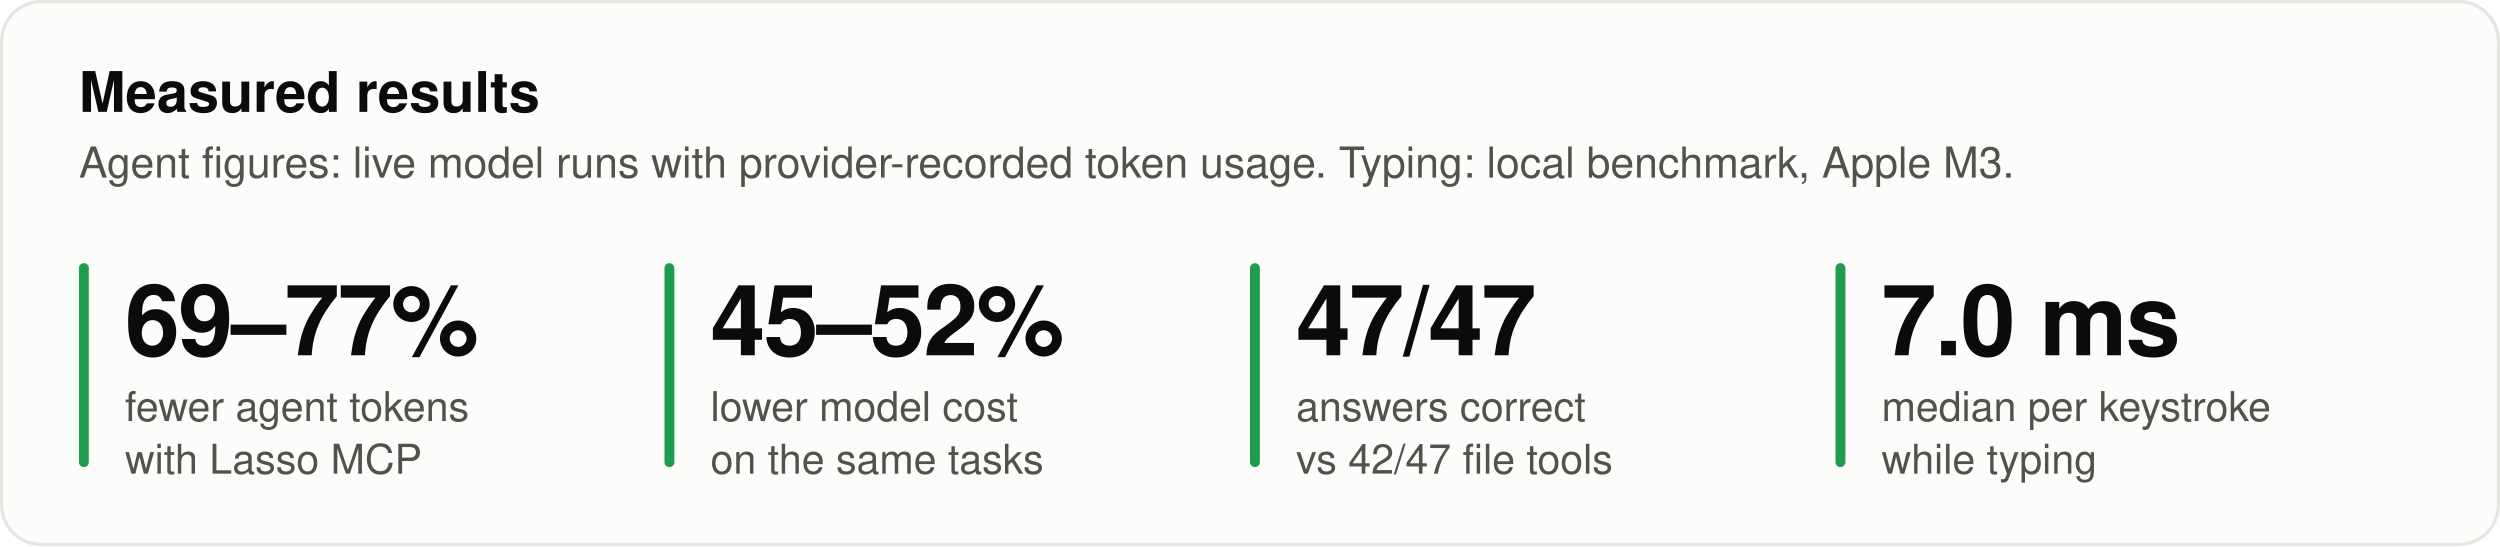
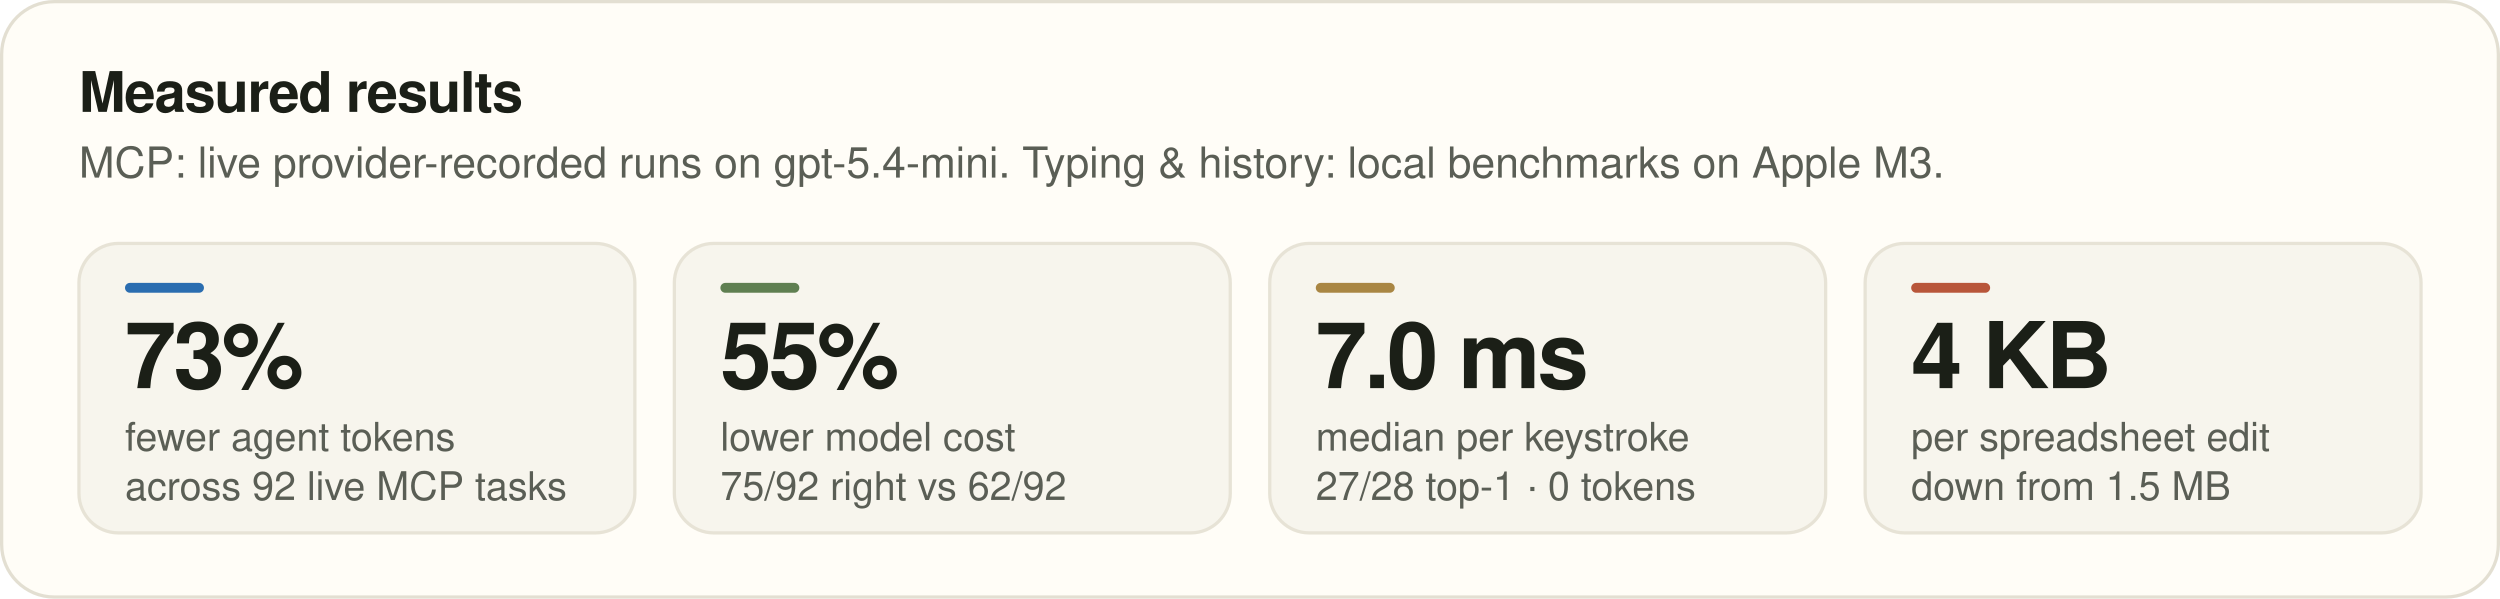
- <svg xmlns="http://www.w3.org/2000/svg" width="760" height="166" viewBox="0 0 760 166" role="img" aria-labelledby="t d">
+ <svg xmlns="http://www.w3.org/2000/svg" width="760" height="182" viewBox="0 0 760 182" role="img" aria-labelledby="t d">
  <style>
-   .surface { fill: #fcfcfb; stroke: #e6e5e1; }
-   .title { fill: #0b0b0b; font: 600 17px system-ui, -apple-system, BlinkMacSystemFont, 'Segoe UI', Helvetica, Arial, sans-serif; }
-   .subtitle { fill: #52514e; font: 13px system-ui, -apple-system, BlinkMacSystemFont, 'Segoe UI', Helvetica, Arial, sans-serif; }
-   .label { fill: #0b0b0b; font: 13px system-ui, -apple-system, BlinkMacSystemFont, 'Segoe UI', Helvetica, Arial, sans-serif; }
-   .strong { fill: #0b0b0b; font: 600 13px system-ui, -apple-system, BlinkMacSystemFont, 'Segoe UI', Helvetica, Arial, sans-serif; }
-   .value { fill: #0b0b0b; font: 600 12px system-ui, -apple-system, BlinkMacSystemFont, 'Segoe UI', Helvetica, Arial, sans-serif; }
-   .tick { fill: #6f6e69; font: 11px system-ui, -apple-system, BlinkMacSystemFont, 'Segoe UI', Helvetica, Arial, sans-serif; }
-   .grid { stroke: #e6e5e1; stroke-width: 1; }
-   .axis { stroke: #a8a7a1; stroke-width: 1; }
-   .reference { stroke: #52514e; stroke-width: 1.5; stroke-dasharray: 4 4; }
-   .series-1 { fill: #1f9d4c; }
-   .series-1-light { fill: #6abd86; }
-   .muted-bar { fill: #c9c8c2; }
-   .hero { fill: #0b0b0b; font: 700 30px system-ui, -apple-system, BlinkMacSystemFont, 'Segoe UI', Helvetica, Arial, sans-serif; letter-spacing: -0.5px; }
-   .hero-label { fill: #52514e; font: 12.5px system-ui, -apple-system, BlinkMacSystemFont, 'Segoe UI', Helvetica, Arial, sans-serif; }
-   .accent { fill: #1f9d4c; }
-   .line-1 { fill: none; stroke: #1f9d4c; stroke-width: 2.5; stroke-linejoin: round; }
-   .line-base { fill: none; stroke: #8f8e88; stroke-width: 2; stroke-linejoin: round; }
-   .dot-1 { fill: #1f9d4c; stroke: #fcfcfb; stroke-width: 2; }
-   .dot-base { fill: #8f8e88; stroke: #fcfcfb; stroke-width: 2; }
-   .area-1 { fill: #1f9d4c; fill-opacity: 0.08; }
-   .callout { fill: #0b0b0b; font: 700 15px system-ui, -apple-system, BlinkMacSystemFont, 'Segoe UI', Helvetica, Arial, sans-serif; }
-   .footnote { fill: #8f8e88; font: 11px system-ui, -apple-system, BlinkMacSystemFont, 'Segoe UI', Helvetica, Arial, sans-serif; }
+   .surface { fill: #fffdf7; stroke: #e3dfd2; }
+   .tile-bg { fill: #f7f5ed; stroke: #e7e3d6; }
+   .title { fill: #1b1f17; font: 600 17px 'Figtree', -apple-system, BlinkMacSystemFont, 'Segoe UI', Helvetica, Arial, sans-serif; letter-spacing: -0.02em; }
+   .subtitle { fill: #5a5e55; font: 13px 'Figtree', -apple-system, BlinkMacSystemFont, 'Segoe UI', Helvetica, Arial, sans-serif; }
+   .label { fill: #1b1f17; font: 13px 'Figtree', -apple-system, BlinkMacSystemFont, 'Segoe UI', Helvetica, Arial, sans-serif; }
+   .strong { fill: #1b1f17; font: 600 13px 'Figtree', -apple-system, BlinkMacSystemFont, 'Segoe UI', Helvetica, Arial, sans-serif; }
+   .value { fill: #1b1f17; font: 600 12px 'Figtree', -apple-system, BlinkMacSystemFont, 'Segoe UI', Helvetica, Arial, sans-serif; }
+   .tick { fill: #6c7067; font: 11px 'Figtree', -apple-system, BlinkMacSystemFont, 'Segoe UI', Helvetica, Arial, sans-serif; }
+   .grid { stroke: #e8e4d8; stroke-width: 1; }
+   .axis { stroke: #b8b4a6; stroke-width: 1; }
+   .reference { stroke: #6c7067; stroke-width: 1.5; stroke-dasharray: 4 4; }
+   .series-1 { fill: #2a6db0; }
+   .series-1-light { fill: #8ec5f4; }
+   .series-sage { fill: #5f7f51; }
+   .muted-bar { fill: #d0ccc0; }
+   .hero { fill: #1b1f17; font: 700 28px 'Figtree', -apple-system, BlinkMacSystemFont, 'Segoe UI', Helvetica, Arial, sans-serif; letter-spacing: -0.03em; }
+   .hero-label { fill: #5a5e55; font: 12px 'Figtree', -apple-system, BlinkMacSystemFont, 'Segoe UI', Helvetica, Arial, sans-serif; }
+   .accent { fill: #2a6db0; }
+   .accent-sage { fill: #5f7f51; }
+   .accent-rope { fill: #a98643; }
+   .accent-terra { fill: #b8563a; }
+   .line-1 { fill: none; stroke: #2a6db0; stroke-width: 2.5; stroke-linejoin: round; }
+   .line-base { fill: none; stroke: #928f85; stroke-width: 2; stroke-linejoin: round; }
+   .dot-1 { fill: #2a6db0; stroke: #fffdf7; stroke-width: 2; }
+   .dot-base { fill: #928f85; stroke: #fffdf7; stroke-width: 2; }
+   .area-1 { fill: #2a6db0; fill-opacity: 0.10; }
+   .callout { fill: #2a6db0; font: 700 14px 'Figtree', -apple-system, BlinkMacSystemFont, 'Segoe UI', Helvetica, Arial, sans-serif; }
+   .footnote { fill: #757970; font: 11px 'Figtree', -apple-system, BlinkMacSystemFont, 'Segoe UI', Helvetica, Arial, sans-serif; }
  @media (prefers-color-scheme: dark) {
-     .surface { fill: #1a1a19; stroke: #333330; }
-     .title, .label, .strong, .value, .hero { fill: #f0efec; }
-     .subtitle, .hero-label { fill: #c3c2b7; }
-     .tick { fill: #9d9c95; }
-     .grid { stroke: #333330; }
-     .axis { stroke: #6f6e69; }
-     .reference { stroke: #c3c2b7; }
-     .series-1, .accent { fill: #28a752; }
-     .series-1-light { fill: #1a6534; }
-     .muted-bar { fill: #5c5b56; }
-     .line-1 { stroke: #28a752; }
-     .line-base { stroke: #7d7c76; }
-     .dot-1 { fill: #28a752; stroke: #1a1a19; }
-     .dot-base { fill: #7d7c76; stroke: #1a1a19; }
-     .area-1 { fill: #28a752; }
-     .callout { fill: #f0efec; }
-     .footnote { fill: #7d7c76; }
+     .surface { fill: #151513; stroke: #2c2c28; }
+     .tile-bg { fill: #1c1c19; stroke: #2d2d29; }
+     .title, .label, .strong, .value, .hero { fill: #f6f4ec; }
+     .subtitle, .hero-label { fill: #a9a79f; }
+     .tick { fill: #8a8880; }
+     .grid { stroke: #282824; }
+     .axis { stroke: #57564f; }
+     .reference { stroke: #99978f; }
+     .series-1, .accent { fill: #8ec5f4; }
+     .series-1-light { fill: #3c658a; }
+     .series-sage, .accent-sage { fill: #91a984; }
+     .accent-rope { fill: #d7bd85; }
+     .accent-terra { fill: #c96749; }
+     .muted-bar { fill: #494842; }
+     .line-1 { stroke: #8ec5f4; }
+     .line-base { stroke: #76746c; }
+     .dot-1 { fill: #8ec5f4; stroke: #151513; }
+     .dot-base { fill: #76746c; stroke: #151513; }
+     .area-1 { fill: #8ec5f4; fill-opacity: 0.12; }
+     .callout { fill: #8ec5f4; }
+     .footnote { fill: #7f7d75; }
  }</style>
-   <rect class="surface" x="0.5" y="0.5" width="759" height="165" rx="12" />
+   <rect class="surface" x="0.5" y="0.5" width="759" height="181" rx="16" />
  <text x="24" y="34" class="title" text-anchor="start">Measured results</text>
-   <text x="24" y="54" class="subtitle" text-anchor="start">Agent figures: live model runs with provider-recorded token usage. Typing: local benchmark, Apple M3.</text>
-   <rect class="accent" x="24" y="80" width="3" height="62" rx="1.5" />
-   <text x="38" y="108" class="hero" text-anchor="start">69–77%</text>
-   <text x="38" y="128" class="hero-label" text-anchor="start">fewer agent tokens</text>
-   <text x="38" y="144" class="hero-label" text-anchor="start">with Lasso MCP</text>
-   <rect class="accent" x="202" y="80" width="3" height="62" rx="1.5" />
-   <text x="216" y="108" class="hero" text-anchor="start">45–52%</text>
-   <text x="216" y="128" class="hero-label" text-anchor="start">lower model cost</text>
-   <text x="216" y="144" class="hero-label" text-anchor="start">on the same tasks</text>
-   <rect class="accent" x="380" y="80" width="3" height="62" rx="1.5" />
-   <text x="394" y="108" class="hero" text-anchor="start">47/47</text>
-   <text x="394" y="128" class="hero-label" text-anchor="start">answers correct</text>
-   <text x="394" y="144" class="hero-label" text-anchor="start">vs 42/47 file tools</text>
-   <rect class="accent" x="558" y="80" width="3" height="62" rx="1.5" />
-   <text x="572" y="108" class="hero" text-anchor="start">7.0 ms</text>
-   <text x="572" y="128" class="hero-label" text-anchor="start">median per keystroke</text>
-   <text x="572" y="144" class="hero-label" text-anchor="start">while typing</text>
+   <text x="24" y="54" class="subtitle" text-anchor="start">MCP: live provider-recorded runs on gpt-5.4-mini. Typing &amp; history: local benchmarks on Apple M3.</text>
+   <rect class="tile-bg" x="24.0" y="74" width="169.0" height="88" rx="12" />
+   <rect class="accent" x="38.0" y="86" width="24" height="3" rx="1.5" />
+   <text x="38.0" y="118" class="hero" text-anchor="start">73%</text>
+   <text x="38.0" y="137" class="hero-label" text-anchor="start">fewer agent tokens</text>
+   <text x="38.0" y="152" class="hero-label" text-anchor="start">across 92 live MCP tasks</text>
+   <rect class="tile-bg" x="205.0" y="74" width="169.0" height="88" rx="12" />
+   <rect class="accent-sage" x="219.0" y="86" width="24" height="3" rx="1.5" />
+   <text x="219.0" y="118" class="hero" text-anchor="start">55%</text>
+   <text x="219.0" y="137" class="hero-label" text-anchor="start">lower model cost</text>
+   <text x="219.0" y="152" class="hero-label" text-anchor="start">75/92 right vs 62/92</text>
+   <rect class="tile-bg" x="386.0" y="74" width="169.0" height="88" rx="12" />
+   <rect class="accent-rope" x="400.0" y="86" width="24" height="3" rx="1.5" />
+   <text x="400.0" y="118" class="hero" text-anchor="start">7.0 ms</text>
+   <text x="400.0" y="137" class="hero-label" text-anchor="start">median per keystroke</text>
+   <text x="400.0" y="152" class="hero-label" text-anchor="start">27/28 top-1 · 0 tokens</text>
+   <rect class="tile-bg" x="567.0" y="74" width="169.0" height="88" rx="12" />
+   <rect class="accent-terra" x="581.0" y="86" width="24" height="3" rx="1.5" />
+   <text x="581.0" y="118" class="hero" text-anchor="start">4 KB</text>
+   <text x="581.0" y="137" class="hero-label" text-anchor="start">per spreadsheet edit</text>
+   <text x="581.0" y="152" class="hero-label" text-anchor="start">down from 1.5 MB</text>
</svg>
